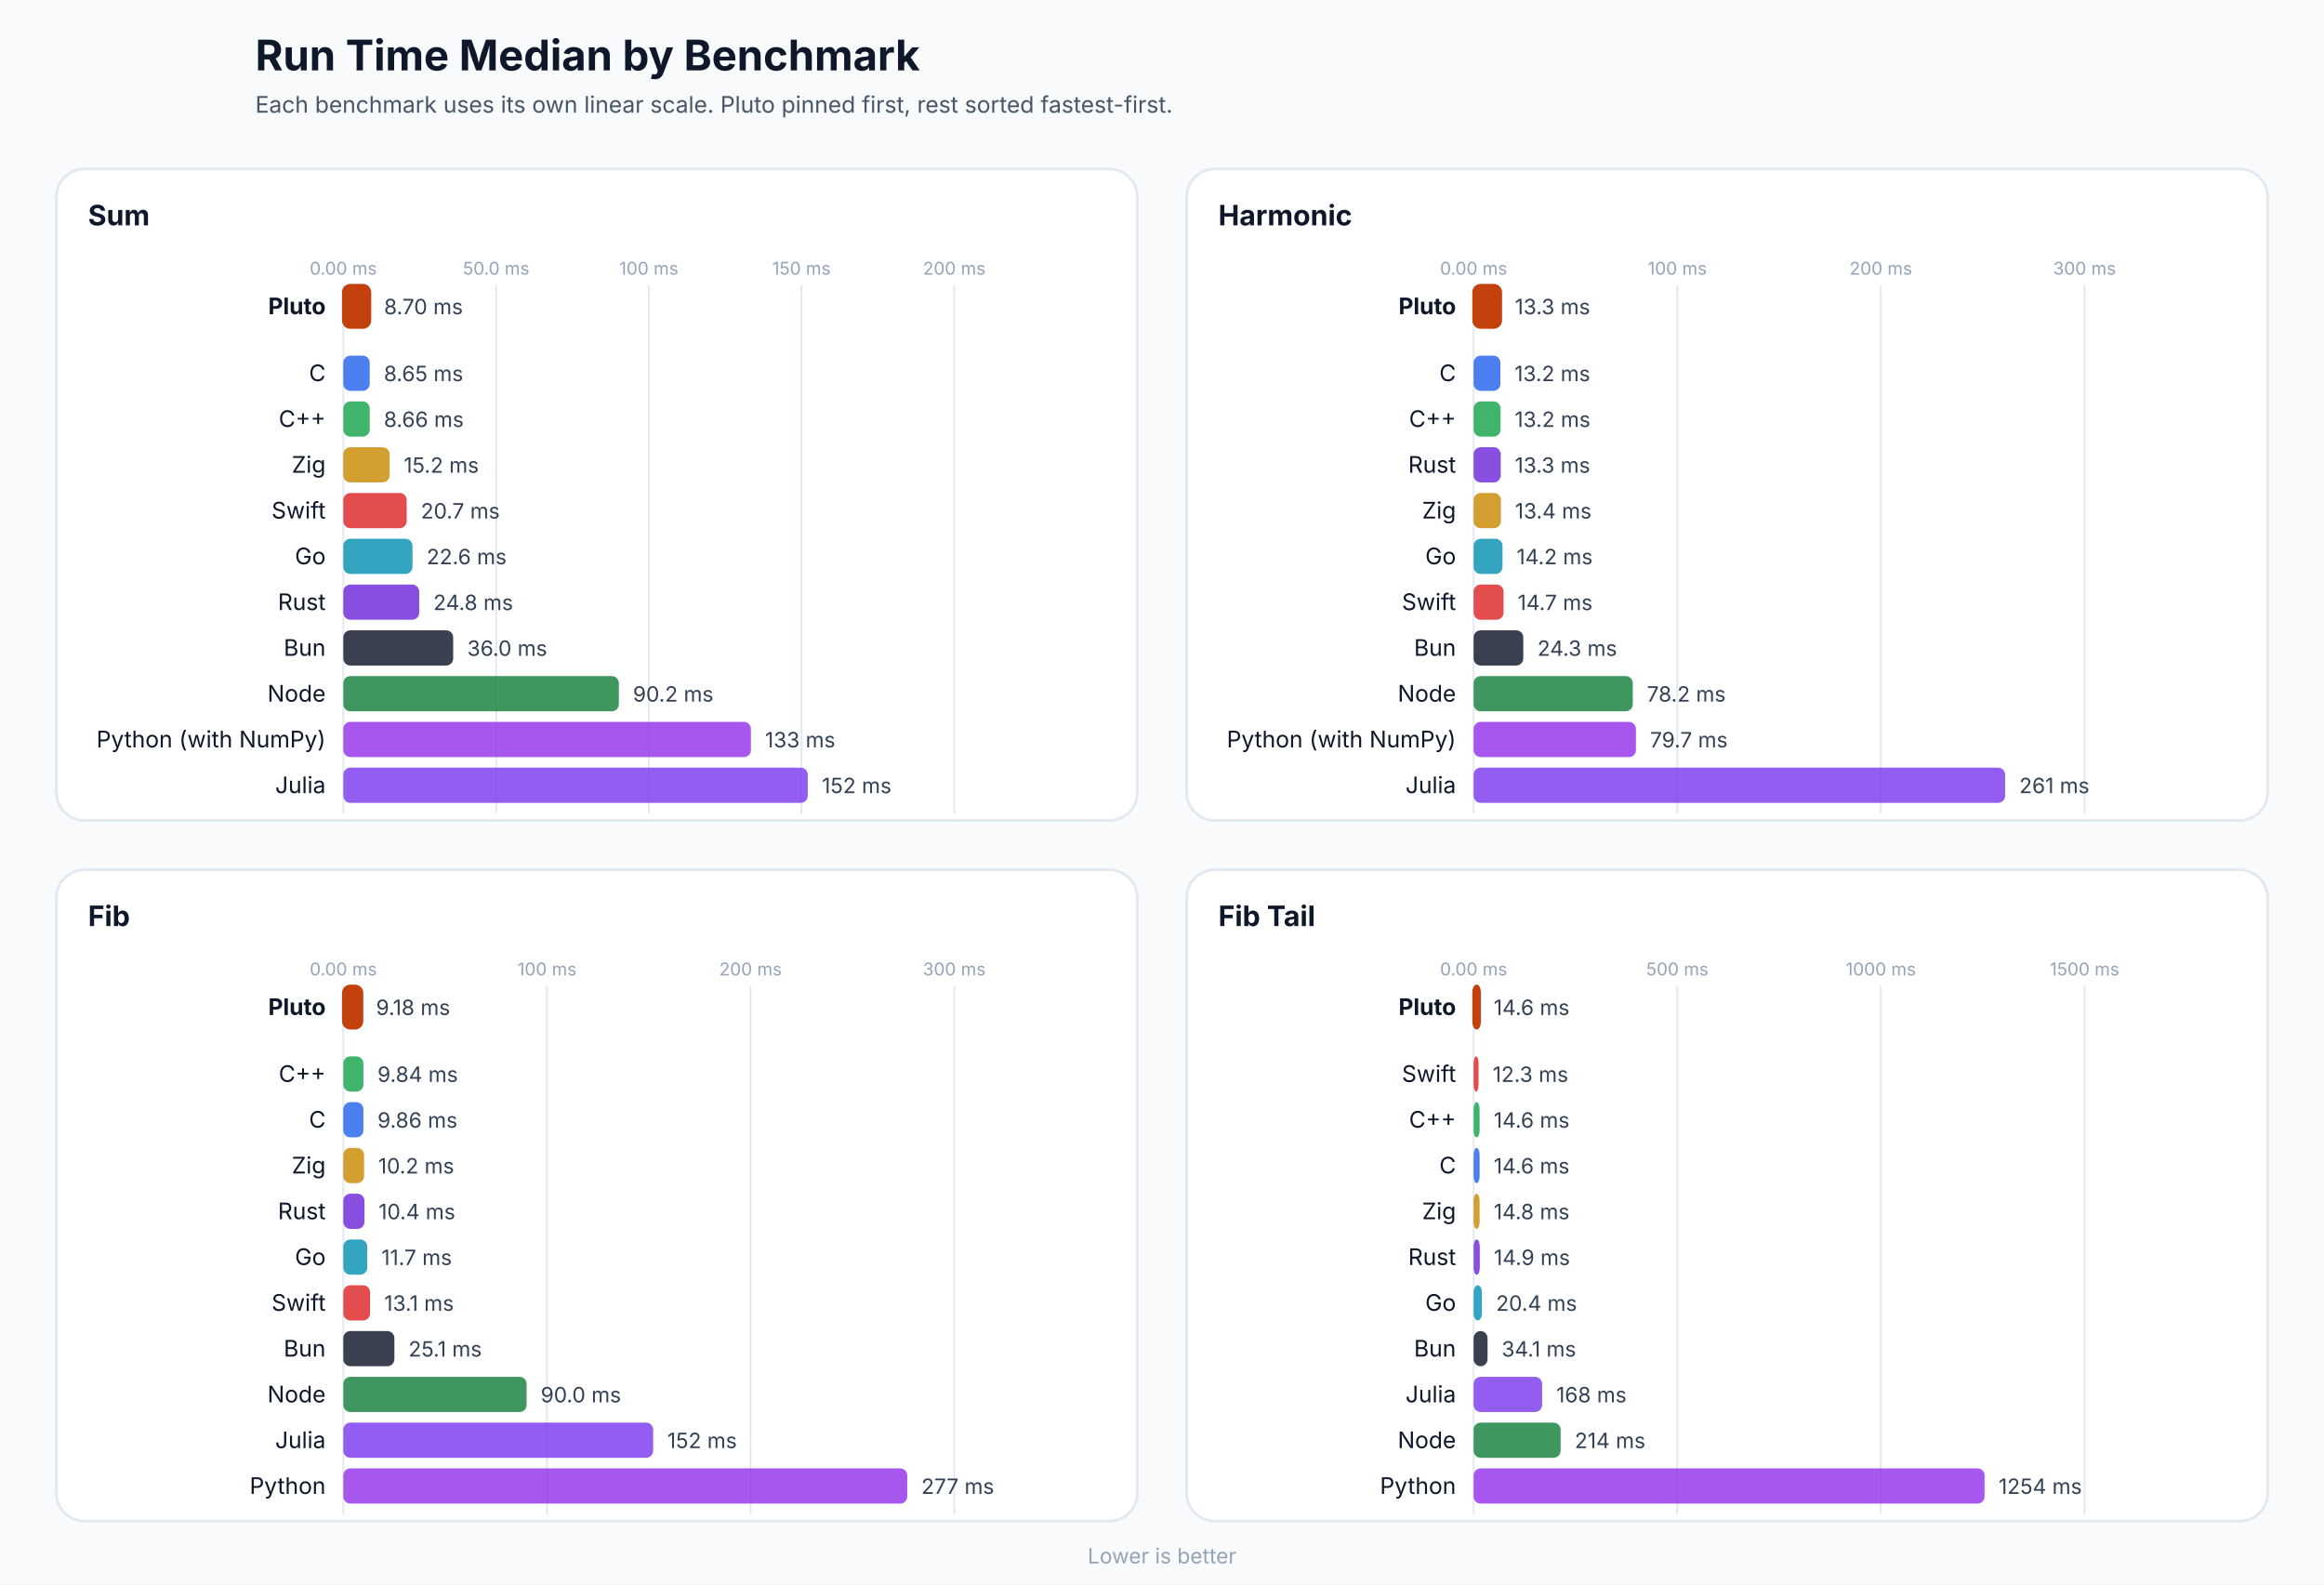
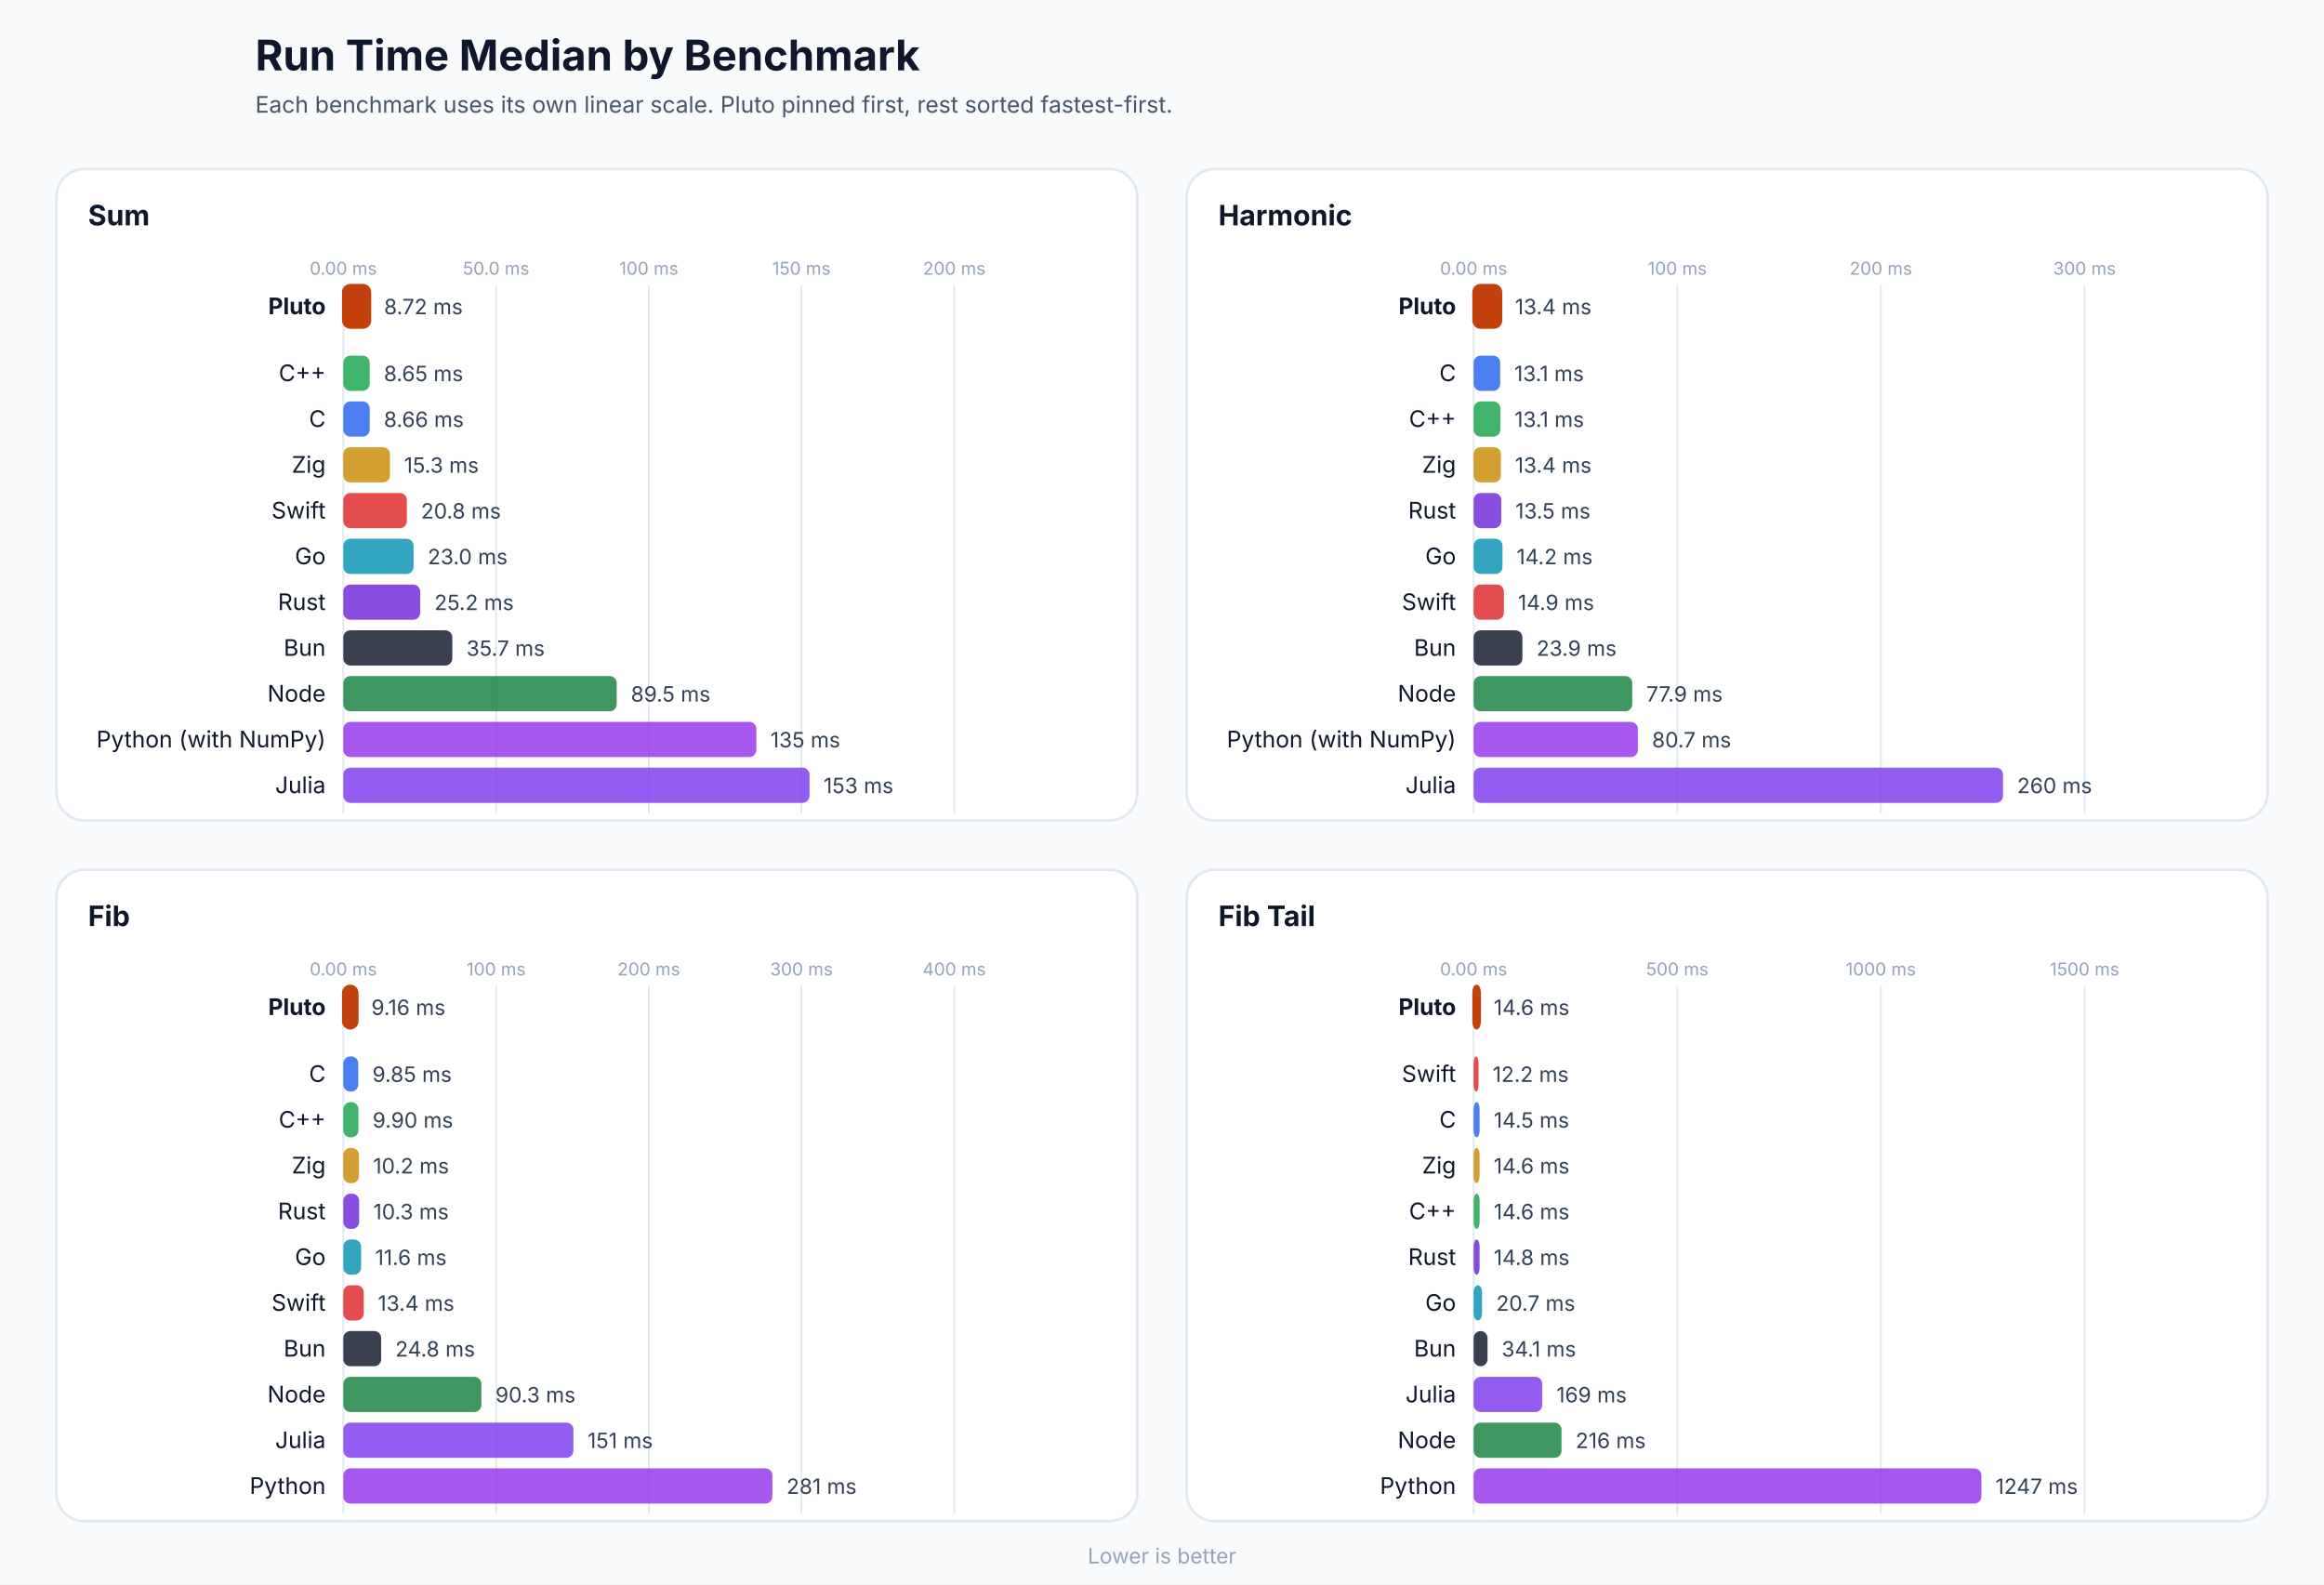
<svg xmlns="http://www.w3.org/2000/svg" width="1320" height="900" viewBox="0 0 1320 900" role="img" aria-labelledby="chart-title chart-desc">
  <rect width="1320" height="900" fill="#f8fafc" />
  <text x="145" y="40" fill="#0f172a" font-size="24" font-weight="700" font-family="ui-sans-serif, system-ui, -apple-system, BlinkMacSystemFont, sans-serif">Run Time Median by Benchmark</text>
  <text x="145" y="64" fill="#475569" font-size="13" font-family="ui-sans-serif, system-ui, -apple-system, BlinkMacSystemFont, sans-serif">Each benchmark uses its own linear scale. Pluto pinned first, rest sorted fastest-first.</text>
  <rect x="32" y="96" width="614" height="370" rx="16" fill="#ffffff" stroke="#e2e8f0" stroke-width="1.5" />
  <text x="50" y="128" fill="#0f172a" font-size="16" font-weight="700" font-family="ui-sans-serif, system-ui, -apple-system, BlinkMacSystemFont, sans-serif">Sum</text>
  <line x1="195.0" y1="162" x2="195.0" y2="462" stroke="#e2e8f0" stroke-width="1" />
  <text x="195.0" y="156" text-anchor="middle" fill="#94a3b8" font-size="10" font-family="ui-sans-serif, system-ui, -apple-system, BlinkMacSystemFont, sans-serif">0.00 ms</text>
  <line x1="281.8" y1="162" x2="281.8" y2="462" stroke="#e2e8f0" stroke-width="1" />
  <text x="281.8" y="156" text-anchor="middle" fill="#94a3b8" font-size="10" font-family="ui-sans-serif, system-ui, -apple-system, BlinkMacSystemFont, sans-serif">50.0 ms</text>
  <line x1="368.5" y1="162" x2="368.5" y2="462" stroke="#e2e8f0" stroke-width="1" />
  <text x="368.5" y="156" text-anchor="middle" fill="#94a3b8" font-size="10" font-family="ui-sans-serif, system-ui, -apple-system, BlinkMacSystemFont, sans-serif">100 ms</text>
  <line x1="455.2" y1="162" x2="455.2" y2="462" stroke="#e2e8f0" stroke-width="1" />
  <text x="455.2" y="156" text-anchor="middle" fill="#94a3b8" font-size="10" font-family="ui-sans-serif, system-ui, -apple-system, BlinkMacSystemFont, sans-serif">150 ms</text>
  <line x1="542.0" y1="162" x2="542.0" y2="462" stroke="#e2e8f0" stroke-width="1" />
  <text x="542.0" y="156" text-anchor="middle" fill="#94a3b8" font-size="10" font-family="ui-sans-serif, system-ui, -apple-system, BlinkMacSystemFont, sans-serif">200 ms</text>
  <text x="185" y="178.5" text-anchor="end" fill="#0f172a" font-size="13" font-weight="700" font-family="ui-sans-serif, system-ui, -apple-system, BlinkMacSystemFont, sans-serif">Pluto</text>
  <rect x="195" y="162" width="15.1" height="24" rx="4" fill="#c2410c" fill-opacity="1.0" stroke="#c2410c" stroke-width="1.5" />
-   <text x="218.1" y="178.5" text-anchor="start" fill="#334155" font-size="12" font-family="ui-sans-serif, system-ui, -apple-system, BlinkMacSystemFont, sans-serif">8.70 ms</text>
-   <text x="185" y="216.5" text-anchor="end" fill="#0f172a" font-size="13" font-weight="400" font-family="ui-sans-serif, system-ui, -apple-system, BlinkMacSystemFont, sans-serif">C</text>
-   <rect x="195" y="202" width="15.0" height="20" rx="4" fill="#2563eb" fill-opacity="0.82" />
+   <text x="218.1" y="178.5" text-anchor="start" fill="#334155" font-size="12" font-family="ui-sans-serif, system-ui, -apple-system, BlinkMacSystemFont, sans-serif">8.72 ms</text>
+   <text x="185" y="216.5" text-anchor="end" fill="#0f172a" font-size="13" font-weight="400" font-family="ui-sans-serif, system-ui, -apple-system, BlinkMacSystemFont, sans-serif">C++</text>
+   <rect x="195" y="202" width="15.0" height="20" rx="4" fill="#16a34a" fill-opacity="0.82" />
  <text x="218.0" y="216.5" text-anchor="start" fill="#334155" font-size="12" font-family="ui-sans-serif, system-ui, -apple-system, BlinkMacSystemFont, sans-serif">8.65 ms</text>
-   <text x="185" y="242.5" text-anchor="end" fill="#0f172a" font-size="13" font-weight="400" font-family="ui-sans-serif, system-ui, -apple-system, BlinkMacSystemFont, sans-serif">C++</text>
-   <rect x="195" y="228" width="15.0" height="20" rx="4" fill="#16a34a" fill-opacity="0.82" />
+   <text x="185" y="242.5" text-anchor="end" fill="#0f172a" font-size="13" font-weight="400" font-family="ui-sans-serif, system-ui, -apple-system, BlinkMacSystemFont, sans-serif">C</text>
+   <rect x="195" y="228" width="15.0" height="20" rx="4" fill="#2563eb" fill-opacity="0.82" />
  <text x="218.0" y="242.5" text-anchor="start" fill="#334155" font-size="12" font-family="ui-sans-serif, system-ui, -apple-system, BlinkMacSystemFont, sans-serif">8.66 ms</text>
  <text x="185" y="268.5" text-anchor="end" fill="#0f172a" font-size="13" font-weight="400" font-family="ui-sans-serif, system-ui, -apple-system, BlinkMacSystemFont, sans-serif">Zig</text>
-   <rect x="195" y="254" width="26.3" height="20" rx="4" fill="#ca8a04" fill-opacity="0.82" />
-   <text x="229.3" y="268.5" text-anchor="start" fill="#334155" font-size="12" font-family="ui-sans-serif, system-ui, -apple-system, BlinkMacSystemFont, sans-serif">15.2 ms</text>
+   <rect x="195" y="254" width="26.5" height="20" rx="4" fill="#ca8a04" fill-opacity="0.82" />
+   <text x="229.5" y="268.5" text-anchor="start" fill="#334155" font-size="12" font-family="ui-sans-serif, system-ui, -apple-system, BlinkMacSystemFont, sans-serif">15.3 ms</text>
  <text x="185" y="294.5" text-anchor="end" fill="#0f172a" font-size="13" font-weight="400" font-family="ui-sans-serif, system-ui, -apple-system, BlinkMacSystemFont, sans-serif">Swift</text>
-   <rect x="195" y="280" width="36.0" height="20" rx="4" fill="#dc2626" fill-opacity="0.82" />
-   <text x="239.0" y="294.5" text-anchor="start" fill="#334155" font-size="12" font-family="ui-sans-serif, system-ui, -apple-system, BlinkMacSystemFont, sans-serif">20.7 ms</text>
+   <rect x="195" y="280" width="36.1" height="20" rx="4" fill="#dc2626" fill-opacity="0.82" />
+   <text x="239.1" y="294.5" text-anchor="start" fill="#334155" font-size="12" font-family="ui-sans-serif, system-ui, -apple-system, BlinkMacSystemFont, sans-serif">20.8 ms</text>
  <text x="185" y="320.5" text-anchor="end" fill="#0f172a" font-size="13" font-weight="400" font-family="ui-sans-serif, system-ui, -apple-system, BlinkMacSystemFont, sans-serif">Go</text>
-   <rect x="195" y="306" width="39.3" height="20" rx="4" fill="#0891b2" fill-opacity="0.82" />
-   <text x="242.3" y="320.5" text-anchor="start" fill="#334155" font-size="12" font-family="ui-sans-serif, system-ui, -apple-system, BlinkMacSystemFont, sans-serif">22.6 ms</text>
+   <rect x="195" y="306" width="39.9" height="20" rx="4" fill="#0891b2" fill-opacity="0.82" />
+   <text x="242.9" y="320.5" text-anchor="start" fill="#334155" font-size="12" font-family="ui-sans-serif, system-ui, -apple-system, BlinkMacSystemFont, sans-serif">23.0 ms</text>
  <text x="185" y="346.5" text-anchor="end" fill="#0f172a" font-size="13" font-weight="400" font-family="ui-sans-serif, system-ui, -apple-system, BlinkMacSystemFont, sans-serif">Rust</text>
-   <rect x="195" y="332" width="43.1" height="20" rx="4" fill="#6d28d9" fill-opacity="0.82" />
-   <text x="246.1" y="346.5" text-anchor="start" fill="#334155" font-size="12" font-family="ui-sans-serif, system-ui, -apple-system, BlinkMacSystemFont, sans-serif">24.8 ms</text>
+   <rect x="195" y="332" width="43.7" height="20" rx="4" fill="#6d28d9" fill-opacity="0.82" />
+   <text x="246.7" y="346.5" text-anchor="start" fill="#334155" font-size="12" font-family="ui-sans-serif, system-ui, -apple-system, BlinkMacSystemFont, sans-serif">25.2 ms</text>
  <text x="185" y="372.5" text-anchor="end" fill="#0f172a" font-size="13" font-weight="400" font-family="ui-sans-serif, system-ui, -apple-system, BlinkMacSystemFont, sans-serif">Bun</text>
-   <rect x="195" y="358" width="62.4" height="20" rx="4" fill="#0f172a" fill-opacity="0.82" />
-   <text x="265.4" y="372.5" text-anchor="start" fill="#334155" font-size="12" font-family="ui-sans-serif, system-ui, -apple-system, BlinkMacSystemFont, sans-serif">36.0 ms</text>
+   <rect x="195" y="358" width="61.9" height="20" rx="4" fill="#0f172a" fill-opacity="0.82" />
+   <text x="264.9" y="372.5" text-anchor="start" fill="#334155" font-size="12" font-family="ui-sans-serif, system-ui, -apple-system, BlinkMacSystemFont, sans-serif">35.7 ms</text>
  <text x="185" y="398.5" text-anchor="end" fill="#0f172a" font-size="13" font-weight="400" font-family="ui-sans-serif, system-ui, -apple-system, BlinkMacSystemFont, sans-serif">Node</text>
-   <rect x="195" y="384" width="156.5" height="20" rx="4" fill="#15803d" fill-opacity="0.82" />
-   <text x="359.5" y="398.5" text-anchor="start" fill="#334155" font-size="12" font-family="ui-sans-serif, system-ui, -apple-system, BlinkMacSystemFont, sans-serif">90.2 ms</text>
+   <rect x="195" y="384" width="155.3" height="20" rx="4" fill="#15803d" fill-opacity="0.82" />
+   <text x="358.3" y="398.5" text-anchor="start" fill="#334155" font-size="12" font-family="ui-sans-serif, system-ui, -apple-system, BlinkMacSystemFont, sans-serif">89.5 ms</text>
  <text x="185" y="424.5" text-anchor="end" fill="#0f172a" font-size="13" font-weight="400" font-family="ui-sans-serif, system-ui, -apple-system, BlinkMacSystemFont, sans-serif">Python (with NumPy)</text>
-   <rect x="195" y="410" width="231.5" height="20" rx="4" fill="#9333ea" fill-opacity="0.82" />
-   <text x="434.5" y="424.5" text-anchor="start" fill="#334155" font-size="12" font-family="ui-sans-serif, system-ui, -apple-system, BlinkMacSystemFont, sans-serif">133 ms</text>
+   <rect x="195" y="410" width="234.6" height="20" rx="4" fill="#9333ea" fill-opacity="0.82" />
+   <text x="437.6" y="424.5" text-anchor="start" fill="#334155" font-size="12" font-family="ui-sans-serif, system-ui, -apple-system, BlinkMacSystemFont, sans-serif">135 ms</text>
  <text x="185" y="450.5" text-anchor="end" fill="#0f172a" font-size="13" font-weight="400" font-family="ui-sans-serif, system-ui, -apple-system, BlinkMacSystemFont, sans-serif">Julia</text>
-   <rect x="195" y="436" width="263.8" height="20" rx="4" fill="#7c3aed" fill-opacity="0.82" />
-   <text x="466.8" y="450.5" text-anchor="start" fill="#334155" font-size="12" font-family="ui-sans-serif, system-ui, -apple-system, BlinkMacSystemFont, sans-serif">152 ms</text>
+   <rect x="195" y="436" width="264.8" height="20" rx="4" fill="#7c3aed" fill-opacity="0.82" />
+   <text x="467.8" y="450.5" text-anchor="start" fill="#334155" font-size="12" font-family="ui-sans-serif, system-ui, -apple-system, BlinkMacSystemFont, sans-serif">153 ms</text>
  <rect x="674" y="96" width="614" height="370" rx="16" fill="#ffffff" stroke="#e2e8f0" stroke-width="1.5" />
  <text x="692" y="128" fill="#0f172a" font-size="16" font-weight="700" font-family="ui-sans-serif, system-ui, -apple-system, BlinkMacSystemFont, sans-serif">Harmonic</text>
  <line x1="837.0" y1="162" x2="837.0" y2="462" stroke="#e2e8f0" stroke-width="1" />
  <text x="837.0" y="156" text-anchor="middle" fill="#94a3b8" font-size="10" font-family="ui-sans-serif, system-ui, -apple-system, BlinkMacSystemFont, sans-serif">0.00 ms</text>
  <line x1="952.7" y1="162" x2="952.7" y2="462" stroke="#e2e8f0" stroke-width="1" />
  <text x="952.7" y="156" text-anchor="middle" fill="#94a3b8" font-size="10" font-family="ui-sans-serif, system-ui, -apple-system, BlinkMacSystemFont, sans-serif">100 ms</text>
  <line x1="1068.3" y1="162" x2="1068.3" y2="462" stroke="#e2e8f0" stroke-width="1" />
  <text x="1068.3" y="156" text-anchor="middle" fill="#94a3b8" font-size="10" font-family="ui-sans-serif, system-ui, -apple-system, BlinkMacSystemFont, sans-serif">200 ms</text>
  <line x1="1184.0" y1="162" x2="1184.0" y2="462" stroke="#e2e8f0" stroke-width="1" />
  <text x="1184.0" y="156" text-anchor="middle" fill="#94a3b8" font-size="10" font-family="ui-sans-serif, system-ui, -apple-system, BlinkMacSystemFont, sans-serif">300 ms</text>
  <text x="827" y="178.5" text-anchor="end" fill="#0f172a" font-size="13" font-weight="700" font-family="ui-sans-serif, system-ui, -apple-system, BlinkMacSystemFont, sans-serif">Pluto</text>
-   <rect x="837" y="162" width="15.4" height="24" rx="4" fill="#c2410c" fill-opacity="1.0" stroke="#c2410c" stroke-width="1.5" />
-   <text x="860.4" y="178.5" text-anchor="start" fill="#334155" font-size="12" font-family="ui-sans-serif, system-ui, -apple-system, BlinkMacSystemFont, sans-serif">13.3 ms</text>
+   <rect x="837" y="162" width="15.5" height="24" rx="4" fill="#c2410c" fill-opacity="1.0" stroke="#c2410c" stroke-width="1.5" />
+   <text x="860.5" y="178.5" text-anchor="start" fill="#334155" font-size="12" font-family="ui-sans-serif, system-ui, -apple-system, BlinkMacSystemFont, sans-serif">13.4 ms</text>
  <text x="827" y="216.5" text-anchor="end" fill="#0f172a" font-size="13" font-weight="400" font-family="ui-sans-serif, system-ui, -apple-system, BlinkMacSystemFont, sans-serif">C</text>
-   <rect x="837" y="202" width="15.2" height="20" rx="4" fill="#2563eb" fill-opacity="0.82" />
-   <text x="860.2" y="216.5" text-anchor="start" fill="#334155" font-size="12" font-family="ui-sans-serif, system-ui, -apple-system, BlinkMacSystemFont, sans-serif">13.2 ms</text>
+   <rect x="837" y="202" width="15.1" height="20" rx="4" fill="#2563eb" fill-opacity="0.82" />
+   <text x="860.1" y="216.5" text-anchor="start" fill="#334155" font-size="12" font-family="ui-sans-serif, system-ui, -apple-system, BlinkMacSystemFont, sans-serif">13.1 ms</text>
  <text x="827" y="242.5" text-anchor="end" fill="#0f172a" font-size="13" font-weight="400" font-family="ui-sans-serif, system-ui, -apple-system, BlinkMacSystemFont, sans-serif">C++</text>
-   <rect x="837" y="228" width="15.3" height="20" rx="4" fill="#16a34a" fill-opacity="0.82" />
-   <text x="860.3" y="242.5" text-anchor="start" fill="#334155" font-size="12" font-family="ui-sans-serif, system-ui, -apple-system, BlinkMacSystemFont, sans-serif">13.2 ms</text>
-   <text x="827" y="268.5" text-anchor="end" fill="#0f172a" font-size="13" font-weight="400" font-family="ui-sans-serif, system-ui, -apple-system, BlinkMacSystemFont, sans-serif">Rust</text>
-   <rect x="837" y="254" width="15.4" height="20" rx="4" fill="#6d28d9" fill-opacity="0.82" />
-   <text x="860.4" y="268.5" text-anchor="start" fill="#334155" font-size="12" font-family="ui-sans-serif, system-ui, -apple-system, BlinkMacSystemFont, sans-serif">13.3 ms</text>
-   <text x="827" y="294.5" text-anchor="end" fill="#0f172a" font-size="13" font-weight="400" font-family="ui-sans-serif, system-ui, -apple-system, BlinkMacSystemFont, sans-serif">Zig</text>
-   <rect x="837" y="280" width="15.5" height="20" rx="4" fill="#ca8a04" fill-opacity="0.82" />
-   <text x="860.5" y="294.5" text-anchor="start" fill="#334155" font-size="12" font-family="ui-sans-serif, system-ui, -apple-system, BlinkMacSystemFont, sans-serif">13.4 ms</text>
+   <rect x="837" y="228" width="15.2" height="20" rx="4" fill="#16a34a" fill-opacity="0.82" />
+   <text x="860.2" y="242.5" text-anchor="start" fill="#334155" font-size="12" font-family="ui-sans-serif, system-ui, -apple-system, BlinkMacSystemFont, sans-serif">13.1 ms</text>
+   <text x="827" y="268.5" text-anchor="end" fill="#0f172a" font-size="13" font-weight="400" font-family="ui-sans-serif, system-ui, -apple-system, BlinkMacSystemFont, sans-serif">Zig</text>
+   <rect x="837" y="254" width="15.5" height="20" rx="4" fill="#ca8a04" fill-opacity="0.82" />
+   <text x="860.5" y="268.5" text-anchor="start" fill="#334155" font-size="12" font-family="ui-sans-serif, system-ui, -apple-system, BlinkMacSystemFont, sans-serif">13.4 ms</text>
+   <text x="827" y="294.5" text-anchor="end" fill="#0f172a" font-size="13" font-weight="400" font-family="ui-sans-serif, system-ui, -apple-system, BlinkMacSystemFont, sans-serif">Rust</text>
+   <rect x="837" y="280" width="15.7" height="20" rx="4" fill="#6d28d9" fill-opacity="0.82" />
+   <text x="860.7" y="294.5" text-anchor="start" fill="#334155" font-size="12" font-family="ui-sans-serif, system-ui, -apple-system, BlinkMacSystemFont, sans-serif">13.5 ms</text>
  <text x="827" y="320.5" text-anchor="end" fill="#0f172a" font-size="13" font-weight="400" font-family="ui-sans-serif, system-ui, -apple-system, BlinkMacSystemFont, sans-serif">Go</text>
  <rect x="837" y="306" width="16.4" height="20" rx="4" fill="#0891b2" fill-opacity="0.82" />
  <text x="861.4" y="320.5" text-anchor="start" fill="#334155" font-size="12" font-family="ui-sans-serif, system-ui, -apple-system, BlinkMacSystemFont, sans-serif">14.2 ms</text>
  <text x="827" y="346.5" text-anchor="end" fill="#0f172a" font-size="13" font-weight="400" font-family="ui-sans-serif, system-ui, -apple-system, BlinkMacSystemFont, sans-serif">Swift</text>
-   <rect x="837" y="332" width="17.0" height="20" rx="4" fill="#dc2626" fill-opacity="0.82" />
-   <text x="862.0" y="346.5" text-anchor="start" fill="#334155" font-size="12" font-family="ui-sans-serif, system-ui, -apple-system, BlinkMacSystemFont, sans-serif">14.7 ms</text>
+   <rect x="837" y="332" width="17.2" height="20" rx="4" fill="#dc2626" fill-opacity="0.82" />
+   <text x="862.2" y="346.5" text-anchor="start" fill="#334155" font-size="12" font-family="ui-sans-serif, system-ui, -apple-system, BlinkMacSystemFont, sans-serif">14.9 ms</text>
  <text x="827" y="372.5" text-anchor="end" fill="#0f172a" font-size="13" font-weight="400" font-family="ui-sans-serif, system-ui, -apple-system, BlinkMacSystemFont, sans-serif">Bun</text>
-   <rect x="837" y="358" width="28.2" height="20" rx="4" fill="#0f172a" fill-opacity="0.82" />
-   <text x="873.2" y="372.5" text-anchor="start" fill="#334155" font-size="12" font-family="ui-sans-serif, system-ui, -apple-system, BlinkMacSystemFont, sans-serif">24.3 ms</text>
+   <rect x="837" y="358" width="27.7" height="20" rx="4" fill="#0f172a" fill-opacity="0.82" />
+   <text x="872.7" y="372.5" text-anchor="start" fill="#334155" font-size="12" font-family="ui-sans-serif, system-ui, -apple-system, BlinkMacSystemFont, sans-serif">23.9 ms</text>
  <text x="827" y="398.5" text-anchor="end" fill="#0f172a" font-size="13" font-weight="400" font-family="ui-sans-serif, system-ui, -apple-system, BlinkMacSystemFont, sans-serif">Node</text>
-   <rect x="837" y="384" width="90.4" height="20" rx="4" fill="#15803d" fill-opacity="0.82" />
-   <text x="935.4" y="398.5" text-anchor="start" fill="#334155" font-size="12" font-family="ui-sans-serif, system-ui, -apple-system, BlinkMacSystemFont, sans-serif">78.2 ms</text>
+   <rect x="837" y="384" width="90.1" height="20" rx="4" fill="#15803d" fill-opacity="0.82" />
+   <text x="935.1" y="398.5" text-anchor="start" fill="#334155" font-size="12" font-family="ui-sans-serif, system-ui, -apple-system, BlinkMacSystemFont, sans-serif">77.9 ms</text>
  <text x="827" y="424.5" text-anchor="end" fill="#0f172a" font-size="13" font-weight="400" font-family="ui-sans-serif, system-ui, -apple-system, BlinkMacSystemFont, sans-serif">Python (with NumPy)</text>
-   <rect x="837" y="410" width="92.2" height="20" rx="4" fill="#9333ea" fill-opacity="0.82" />
-   <text x="937.2" y="424.5" text-anchor="start" fill="#334155" font-size="12" font-family="ui-sans-serif, system-ui, -apple-system, BlinkMacSystemFont, sans-serif">79.7 ms</text>
+   <rect x="837" y="410" width="93.3" height="20" rx="4" fill="#9333ea" fill-opacity="0.82" />
+   <text x="938.3" y="424.5" text-anchor="start" fill="#334155" font-size="12" font-family="ui-sans-serif, system-ui, -apple-system, BlinkMacSystemFont, sans-serif">80.7 ms</text>
  <text x="827" y="450.5" text-anchor="end" fill="#0f172a" font-size="13" font-weight="400" font-family="ui-sans-serif, system-ui, -apple-system, BlinkMacSystemFont, sans-serif">Julia</text>
-   <rect x="837" y="436" width="301.9" height="20" rx="4" fill="#7c3aed" fill-opacity="0.82" />
-   <text x="1146.9" y="450.5" text-anchor="start" fill="#334155" font-size="12" font-family="ui-sans-serif, system-ui, -apple-system, BlinkMacSystemFont, sans-serif">261 ms</text>
+   <rect x="837" y="436" width="300.7" height="20" rx="4" fill="#7c3aed" fill-opacity="0.82" />
+   <text x="1145.7" y="450.5" text-anchor="start" fill="#334155" font-size="12" font-family="ui-sans-serif, system-ui, -apple-system, BlinkMacSystemFont, sans-serif">260 ms</text>
  <rect x="32" y="494" width="614" height="370" rx="16" fill="#ffffff" stroke="#e2e8f0" stroke-width="1.5" />
  <text x="50" y="526" fill="#0f172a" font-size="16" font-weight="700" font-family="ui-sans-serif, system-ui, -apple-system, BlinkMacSystemFont, sans-serif">Fib</text>
  <line x1="195.0" y1="560" x2="195.0" y2="860" stroke="#e2e8f0" stroke-width="1" />
  <text x="195.0" y="554" text-anchor="middle" fill="#94a3b8" font-size="10" font-family="ui-sans-serif, system-ui, -apple-system, BlinkMacSystemFont, sans-serif">0.00 ms</text>
-   <line x1="310.7" y1="560" x2="310.7" y2="860" stroke="#e2e8f0" stroke-width="1" />
-   <text x="310.7" y="554" text-anchor="middle" fill="#94a3b8" font-size="10" font-family="ui-sans-serif, system-ui, -apple-system, BlinkMacSystemFont, sans-serif">100 ms</text>
-   <line x1="426.3" y1="560" x2="426.3" y2="860" stroke="#e2e8f0" stroke-width="1" />
-   <text x="426.3" y="554" text-anchor="middle" fill="#94a3b8" font-size="10" font-family="ui-sans-serif, system-ui, -apple-system, BlinkMacSystemFont, sans-serif">200 ms</text>
+   <line x1="281.8" y1="560" x2="281.8" y2="860" stroke="#e2e8f0" stroke-width="1" />
+   <text x="281.8" y="554" text-anchor="middle" fill="#94a3b8" font-size="10" font-family="ui-sans-serif, system-ui, -apple-system, BlinkMacSystemFont, sans-serif">100 ms</text>
+   <line x1="368.5" y1="560" x2="368.5" y2="860" stroke="#e2e8f0" stroke-width="1" />
+   <text x="368.5" y="554" text-anchor="middle" fill="#94a3b8" font-size="10" font-family="ui-sans-serif, system-ui, -apple-system, BlinkMacSystemFont, sans-serif">200 ms</text>
+   <line x1="455.2" y1="560" x2="455.2" y2="860" stroke="#e2e8f0" stroke-width="1" />
+   <text x="455.2" y="554" text-anchor="middle" fill="#94a3b8" font-size="10" font-family="ui-sans-serif, system-ui, -apple-system, BlinkMacSystemFont, sans-serif">300 ms</text>
  <line x1="542.0" y1="560" x2="542.0" y2="860" stroke="#e2e8f0" stroke-width="1" />
-   <text x="542.0" y="554" text-anchor="middle" fill="#94a3b8" font-size="10" font-family="ui-sans-serif, system-ui, -apple-system, BlinkMacSystemFont, sans-serif">300 ms</text>
+   <text x="542.0" y="554" text-anchor="middle" fill="#94a3b8" font-size="10" font-family="ui-sans-serif, system-ui, -apple-system, BlinkMacSystemFont, sans-serif">400 ms</text>
  <text x="185" y="576.5" text-anchor="end" fill="#0f172a" font-size="13" font-weight="700" font-family="ui-sans-serif, system-ui, -apple-system, BlinkMacSystemFont, sans-serif">Pluto</text>
-   <rect x="195" y="560" width="10.6" height="24" rx="4" fill="#c2410c" fill-opacity="1.0" stroke="#c2410c" stroke-width="1.5" />
-   <text x="213.6" y="576.5" text-anchor="start" fill="#334155" font-size="12" font-family="ui-sans-serif, system-ui, -apple-system, BlinkMacSystemFont, sans-serif">9.18 ms</text>
-   <text x="185" y="614.5" text-anchor="end" fill="#0f172a" font-size="13" font-weight="400" font-family="ui-sans-serif, system-ui, -apple-system, BlinkMacSystemFont, sans-serif">C++</text>
-   <rect x="195" y="600" width="11.4" height="20" rx="4" fill="#16a34a" fill-opacity="0.82" />
-   <text x="214.4" y="614.5" text-anchor="start" fill="#334155" font-size="12" font-family="ui-sans-serif, system-ui, -apple-system, BlinkMacSystemFont, sans-serif">9.84 ms</text>
-   <text x="185" y="640.5" text-anchor="end" fill="#0f172a" font-size="13" font-weight="400" font-family="ui-sans-serif, system-ui, -apple-system, BlinkMacSystemFont, sans-serif">C</text>
-   <rect x="195" y="626" width="11.4" height="20" rx="4" fill="#2563eb" fill-opacity="0.82" />
-   <text x="214.4" y="640.5" text-anchor="start" fill="#334155" font-size="12" font-family="ui-sans-serif, system-ui, -apple-system, BlinkMacSystemFont, sans-serif">9.86 ms</text>
+   <rect x="195" y="560" width="7.9" height="24" rx="4" fill="#c2410c" fill-opacity="1.0" stroke="#c2410c" stroke-width="1.5" />
+   <text x="210.9" y="576.5" text-anchor="start" fill="#334155" font-size="12" font-family="ui-sans-serif, system-ui, -apple-system, BlinkMacSystemFont, sans-serif">9.16 ms</text>
+   <text x="185" y="614.5" text-anchor="end" fill="#0f172a" font-size="13" font-weight="400" font-family="ui-sans-serif, system-ui, -apple-system, BlinkMacSystemFont, sans-serif">C</text>
+   <rect x="195" y="600" width="8.5" height="20" rx="4" fill="#2563eb" fill-opacity="0.82" />
+   <text x="211.5" y="614.5" text-anchor="start" fill="#334155" font-size="12" font-family="ui-sans-serif, system-ui, -apple-system, BlinkMacSystemFont, sans-serif">9.85 ms</text>
+   <text x="185" y="640.5" text-anchor="end" fill="#0f172a" font-size="13" font-weight="400" font-family="ui-sans-serif, system-ui, -apple-system, BlinkMacSystemFont, sans-serif">C++</text>
+   <rect x="195" y="626" width="8.6" height="20" rx="4" fill="#16a34a" fill-opacity="0.82" />
+   <text x="211.6" y="640.5" text-anchor="start" fill="#334155" font-size="12" font-family="ui-sans-serif, system-ui, -apple-system, BlinkMacSystemFont, sans-serif">9.90 ms</text>
  <text x="185" y="666.5" text-anchor="end" fill="#0f172a" font-size="13" font-weight="400" font-family="ui-sans-serif, system-ui, -apple-system, BlinkMacSystemFont, sans-serif">Zig</text>
-   <rect x="195" y="652" width="11.8" height="20" rx="4" fill="#ca8a04" fill-opacity="0.82" />
-   <text x="214.8" y="666.5" text-anchor="start" fill="#334155" font-size="12" font-family="ui-sans-serif, system-ui, -apple-system, BlinkMacSystemFont, sans-serif">10.2 ms</text>
+   <rect x="195" y="652" width="8.9" height="20" rx="4" fill="#ca8a04" fill-opacity="0.82" />
+   <text x="211.9" y="666.5" text-anchor="start" fill="#334155" font-size="12" font-family="ui-sans-serif, system-ui, -apple-system, BlinkMacSystemFont, sans-serif">10.2 ms</text>
  <text x="185" y="692.5" text-anchor="end" fill="#0f172a" font-size="13" font-weight="400" font-family="ui-sans-serif, system-ui, -apple-system, BlinkMacSystemFont, sans-serif">Rust</text>
-   <rect x="195" y="678" width="12.0" height="20" rx="4" fill="#6d28d9" fill-opacity="0.82" />
-   <text x="215.0" y="692.5" text-anchor="start" fill="#334155" font-size="12" font-family="ui-sans-serif, system-ui, -apple-system, BlinkMacSystemFont, sans-serif">10.4 ms</text>
+   <rect x="195" y="678" width="9.0" height="20" rx="4" fill="#6d28d9" fill-opacity="0.82" />
+   <text x="212.0" y="692.5" text-anchor="start" fill="#334155" font-size="12" font-family="ui-sans-serif, system-ui, -apple-system, BlinkMacSystemFont, sans-serif">10.3 ms</text>
  <text x="185" y="718.5" text-anchor="end" fill="#0f172a" font-size="13" font-weight="400" font-family="ui-sans-serif, system-ui, -apple-system, BlinkMacSystemFont, sans-serif">Go</text>
-   <rect x="195" y="704" width="13.6" height="20" rx="4" fill="#0891b2" fill-opacity="0.82" />
-   <text x="216.6" y="718.5" text-anchor="start" fill="#334155" font-size="12" font-family="ui-sans-serif, system-ui, -apple-system, BlinkMacSystemFont, sans-serif">11.7 ms</text>
+   <rect x="195" y="704" width="10.1" height="20" rx="4" fill="#0891b2" fill-opacity="0.82" />
+   <text x="213.1" y="718.5" text-anchor="start" fill="#334155" font-size="12" font-family="ui-sans-serif, system-ui, -apple-system, BlinkMacSystemFont, sans-serif">11.6 ms</text>
  <text x="185" y="744.5" text-anchor="end" fill="#0f172a" font-size="13" font-weight="400" font-family="ui-sans-serif, system-ui, -apple-system, BlinkMacSystemFont, sans-serif">Swift</text>
-   <rect x="195" y="730" width="15.2" height="20" rx="4" fill="#dc2626" fill-opacity="0.82" />
-   <text x="218.2" y="744.5" text-anchor="start" fill="#334155" font-size="12" font-family="ui-sans-serif, system-ui, -apple-system, BlinkMacSystemFont, sans-serif">13.1 ms</text>
+   <rect x="195" y="730" width="11.6" height="20" rx="4" fill="#dc2626" fill-opacity="0.82" />
+   <text x="214.6" y="744.5" text-anchor="start" fill="#334155" font-size="12" font-family="ui-sans-serif, system-ui, -apple-system, BlinkMacSystemFont, sans-serif">13.4 ms</text>
  <text x="185" y="770.5" text-anchor="end" fill="#0f172a" font-size="13" font-weight="400" font-family="ui-sans-serif, system-ui, -apple-system, BlinkMacSystemFont, sans-serif">Bun</text>
-   <rect x="195" y="756" width="29.0" height="20" rx="4" fill="#0f172a" fill-opacity="0.82" />
-   <text x="232.0" y="770.5" text-anchor="start" fill="#334155" font-size="12" font-family="ui-sans-serif, system-ui, -apple-system, BlinkMacSystemFont, sans-serif">25.1 ms</text>
+   <rect x="195" y="756" width="21.5" height="20" rx="4" fill="#0f172a" fill-opacity="0.82" />
+   <text x="224.5" y="770.5" text-anchor="start" fill="#334155" font-size="12" font-family="ui-sans-serif, system-ui, -apple-system, BlinkMacSystemFont, sans-serif">24.8 ms</text>
  <text x="185" y="796.5" text-anchor="end" fill="#0f172a" font-size="13" font-weight="400" font-family="ui-sans-serif, system-ui, -apple-system, BlinkMacSystemFont, sans-serif">Node</text>
-   <rect x="195" y="782" width="104.1" height="20" rx="4" fill="#15803d" fill-opacity="0.82" />
-   <text x="307.1" y="796.5" text-anchor="start" fill="#334155" font-size="12" font-family="ui-sans-serif, system-ui, -apple-system, BlinkMacSystemFont, sans-serif">90.0 ms</text>
+   <rect x="195" y="782" width="78.4" height="20" rx="4" fill="#15803d" fill-opacity="0.82" />
+   <text x="281.4" y="796.5" text-anchor="start" fill="#334155" font-size="12" font-family="ui-sans-serif, system-ui, -apple-system, BlinkMacSystemFont, sans-serif">90.3 ms</text>
  <text x="185" y="822.5" text-anchor="end" fill="#0f172a" font-size="13" font-weight="400" font-family="ui-sans-serif, system-ui, -apple-system, BlinkMacSystemFont, sans-serif">Julia</text>
-   <rect x="195" y="808" width="176.0" height="20" rx="4" fill="#7c3aed" fill-opacity="0.82" />
-   <text x="379.0" y="822.5" text-anchor="start" fill="#334155" font-size="12" font-family="ui-sans-serif, system-ui, -apple-system, BlinkMacSystemFont, sans-serif">152 ms</text>
+   <rect x="195" y="808" width="130.7" height="20" rx="4" fill="#7c3aed" fill-opacity="0.82" />
+   <text x="333.7" y="822.5" text-anchor="start" fill="#334155" font-size="12" font-family="ui-sans-serif, system-ui, -apple-system, BlinkMacSystemFont, sans-serif">151 ms</text>
  <text x="185" y="848.5" text-anchor="end" fill="#0f172a" font-size="13" font-weight="400" font-family="ui-sans-serif, system-ui, -apple-system, BlinkMacSystemFont, sans-serif">Python</text>
-   <rect x="195" y="834" width="320.3" height="20" rx="4" fill="#9333ea" fill-opacity="0.82" />
-   <text x="523.3" y="848.5" text-anchor="start" fill="#334155" font-size="12" font-family="ui-sans-serif, system-ui, -apple-system, BlinkMacSystemFont, sans-serif">277 ms</text>
+   <rect x="195" y="834" width="243.7" height="20" rx="4" fill="#9333ea" fill-opacity="0.82" />
+   <text x="446.7" y="848.5" text-anchor="start" fill="#334155" font-size="12" font-family="ui-sans-serif, system-ui, -apple-system, BlinkMacSystemFont, sans-serif">281 ms</text>
  <rect x="674" y="494" width="614" height="370" rx="16" fill="#ffffff" stroke="#e2e8f0" stroke-width="1.5" />
  <text x="692" y="526" fill="#0f172a" font-size="16" font-weight="700" font-family="ui-sans-serif, system-ui, -apple-system, BlinkMacSystemFont, sans-serif">Fib Tail</text>
  <line x1="837.0" y1="560" x2="837.0" y2="860" stroke="#e2e8f0" stroke-width="1" />
  <text x="837.0" y="554" text-anchor="middle" fill="#94a3b8" font-size="10" font-family="ui-sans-serif, system-ui, -apple-system, BlinkMacSystemFont, sans-serif">0.00 ms</text>
  <line x1="952.7" y1="560" x2="952.7" y2="860" stroke="#e2e8f0" stroke-width="1" />
  <text x="952.7" y="554" text-anchor="middle" fill="#94a3b8" font-size="10" font-family="ui-sans-serif, system-ui, -apple-system, BlinkMacSystemFont, sans-serif">500 ms</text>
  <line x1="1068.3" y1="560" x2="1068.3" y2="860" stroke="#e2e8f0" stroke-width="1" />
  <text x="1068.3" y="554" text-anchor="middle" fill="#94a3b8" font-size="10" font-family="ui-sans-serif, system-ui, -apple-system, BlinkMacSystemFont, sans-serif">1000 ms</text>
  <line x1="1184.0" y1="560" x2="1184.0" y2="860" stroke="#e2e8f0" stroke-width="1" />
  <text x="1184.0" y="554" text-anchor="middle" fill="#94a3b8" font-size="10" font-family="ui-sans-serif, system-ui, -apple-system, BlinkMacSystemFont, sans-serif">1500 ms</text>
  <text x="827" y="576.5" text-anchor="end" fill="#0f172a" font-size="13" font-weight="700" font-family="ui-sans-serif, system-ui, -apple-system, BlinkMacSystemFont, sans-serif">Pluto</text>
  <rect x="837" y="560" width="3.4" height="24" rx="4" fill="#c2410c" fill-opacity="1.0" stroke="#c2410c" stroke-width="1.5" />
  <text x="848.4" y="576.5" text-anchor="start" fill="#334155" font-size="12" font-family="ui-sans-serif, system-ui, -apple-system, BlinkMacSystemFont, sans-serif">14.6 ms</text>
  <text x="827" y="614.5" text-anchor="end" fill="#0f172a" font-size="13" font-weight="400" font-family="ui-sans-serif, system-ui, -apple-system, BlinkMacSystemFont, sans-serif">Swift</text>
  <rect x="837" y="600" width="2.8" height="20" rx="4" fill="#dc2626" fill-opacity="0.82" />
-   <text x="847.8" y="614.5" text-anchor="start" fill="#334155" font-size="12" font-family="ui-sans-serif, system-ui, -apple-system, BlinkMacSystemFont, sans-serif">12.3 ms</text>
-   <text x="827" y="640.5" text-anchor="end" fill="#0f172a" font-size="13" font-weight="400" font-family="ui-sans-serif, system-ui, -apple-system, BlinkMacSystemFont, sans-serif">C++</text>
-   <rect x="837" y="626" width="3.4" height="20" rx="4" fill="#16a34a" fill-opacity="0.82" />
-   <text x="848.4" y="640.5" text-anchor="start" fill="#334155" font-size="12" font-family="ui-sans-serif, system-ui, -apple-system, BlinkMacSystemFont, sans-serif">14.6 ms</text>
-   <text x="827" y="666.5" text-anchor="end" fill="#0f172a" font-size="13" font-weight="400" font-family="ui-sans-serif, system-ui, -apple-system, BlinkMacSystemFont, sans-serif">C</text>
-   <rect x="837" y="652" width="3.4" height="20" rx="4" fill="#2563eb" fill-opacity="0.82" />
+   <text x="847.8" y="614.5" text-anchor="start" fill="#334155" font-size="12" font-family="ui-sans-serif, system-ui, -apple-system, BlinkMacSystemFont, sans-serif">12.2 ms</text>
+   <text x="827" y="640.5" text-anchor="end" fill="#0f172a" font-size="13" font-weight="400" font-family="ui-sans-serif, system-ui, -apple-system, BlinkMacSystemFont, sans-serif">C</text>
+   <rect x="837" y="626" width="3.4" height="20" rx="4" fill="#2563eb" fill-opacity="0.82" />
+   <text x="848.4" y="640.5" text-anchor="start" fill="#334155" font-size="12" font-family="ui-sans-serif, system-ui, -apple-system, BlinkMacSystemFont, sans-serif">14.5 ms</text>
+   <text x="827" y="666.5" text-anchor="end" fill="#0f172a" font-size="13" font-weight="400" font-family="ui-sans-serif, system-ui, -apple-system, BlinkMacSystemFont, sans-serif">Zig</text>
+   <rect x="837" y="652" width="3.4" height="20" rx="4" fill="#ca8a04" fill-opacity="0.82" />
  <text x="848.4" y="666.5" text-anchor="start" fill="#334155" font-size="12" font-family="ui-sans-serif, system-ui, -apple-system, BlinkMacSystemFont, sans-serif">14.6 ms</text>
-   <text x="827" y="692.5" text-anchor="end" fill="#0f172a" font-size="13" font-weight="400" font-family="ui-sans-serif, system-ui, -apple-system, BlinkMacSystemFont, sans-serif">Zig</text>
-   <rect x="837" y="678" width="3.4" height="20" rx="4" fill="#ca8a04" fill-opacity="0.82" />
-   <text x="848.4" y="692.5" text-anchor="start" fill="#334155" font-size="12" font-family="ui-sans-serif, system-ui, -apple-system, BlinkMacSystemFont, sans-serif">14.8 ms</text>
+   <text x="827" y="692.5" text-anchor="end" fill="#0f172a" font-size="13" font-weight="400" font-family="ui-sans-serif, system-ui, -apple-system, BlinkMacSystemFont, sans-serif">C++</text>
+   <rect x="837" y="678" width="3.4" height="20" rx="4" fill="#16a34a" fill-opacity="0.82" />
+   <text x="848.4" y="692.5" text-anchor="start" fill="#334155" font-size="12" font-family="ui-sans-serif, system-ui, -apple-system, BlinkMacSystemFont, sans-serif">14.6 ms</text>
  <text x="827" y="718.5" text-anchor="end" fill="#0f172a" font-size="13" font-weight="400" font-family="ui-sans-serif, system-ui, -apple-system, BlinkMacSystemFont, sans-serif">Rust</text>
-   <rect x="837" y="704" width="3.5" height="20" rx="4" fill="#6d28d9" fill-opacity="0.82" />
-   <text x="848.5" y="718.5" text-anchor="start" fill="#334155" font-size="12" font-family="ui-sans-serif, system-ui, -apple-system, BlinkMacSystemFont, sans-serif">14.9 ms</text>
+   <rect x="837" y="704" width="3.4" height="20" rx="4" fill="#6d28d9" fill-opacity="0.82" />
+   <text x="848.4" y="718.5" text-anchor="start" fill="#334155" font-size="12" font-family="ui-sans-serif, system-ui, -apple-system, BlinkMacSystemFont, sans-serif">14.8 ms</text>
  <text x="827" y="744.5" text-anchor="end" fill="#0f172a" font-size="13" font-weight="400" font-family="ui-sans-serif, system-ui, -apple-system, BlinkMacSystemFont, sans-serif">Go</text>
-   <rect x="837" y="730" width="4.7" height="20" rx="4" fill="#0891b2" fill-opacity="0.82" />
-   <text x="849.7" y="744.5" text-anchor="start" fill="#334155" font-size="12" font-family="ui-sans-serif, system-ui, -apple-system, BlinkMacSystemFont, sans-serif">20.4 ms</text>
+   <rect x="837" y="730" width="4.8" height="20" rx="4" fill="#0891b2" fill-opacity="0.82" />
+   <text x="849.8" y="744.5" text-anchor="start" fill="#334155" font-size="12" font-family="ui-sans-serif, system-ui, -apple-system, BlinkMacSystemFont, sans-serif">20.7 ms</text>
  <text x="827" y="770.5" text-anchor="end" fill="#0f172a" font-size="13" font-weight="400" font-family="ui-sans-serif, system-ui, -apple-system, BlinkMacSystemFont, sans-serif">Bun</text>
  <rect x="837" y="756" width="7.9" height="20" rx="4" fill="#0f172a" fill-opacity="0.82" />
  <text x="852.9" y="770.5" text-anchor="start" fill="#334155" font-size="12" font-family="ui-sans-serif, system-ui, -apple-system, BlinkMacSystemFont, sans-serif">34.1 ms</text>
  <text x="827" y="796.5" text-anchor="end" fill="#0f172a" font-size="13" font-weight="400" font-family="ui-sans-serif, system-ui, -apple-system, BlinkMacSystemFont, sans-serif">Julia</text>
-   <rect x="837" y="782" width="38.9" height="20" rx="4" fill="#7c3aed" fill-opacity="0.82" />
-   <text x="883.9" y="796.5" text-anchor="start" fill="#334155" font-size="12" font-family="ui-sans-serif, system-ui, -apple-system, BlinkMacSystemFont, sans-serif">168 ms</text>
+   <rect x="837" y="782" width="39.0" height="20" rx="4" fill="#7c3aed" fill-opacity="0.82" />
+   <text x="884.0" y="796.5" text-anchor="start" fill="#334155" font-size="12" font-family="ui-sans-serif, system-ui, -apple-system, BlinkMacSystemFont, sans-serif">169 ms</text>
  <text x="827" y="822.5" text-anchor="end" fill="#0f172a" font-size="13" font-weight="400" font-family="ui-sans-serif, system-ui, -apple-system, BlinkMacSystemFont, sans-serif">Node</text>
-   <rect x="837" y="808" width="49.4" height="20" rx="4" fill="#15803d" fill-opacity="0.82" />
-   <text x="894.4" y="822.5" text-anchor="start" fill="#334155" font-size="12" font-family="ui-sans-serif, system-ui, -apple-system, BlinkMacSystemFont, sans-serif">214 ms</text>
+   <rect x="837" y="808" width="49.9" height="20" rx="4" fill="#15803d" fill-opacity="0.82" />
+   <text x="894.9" y="822.5" text-anchor="start" fill="#334155" font-size="12" font-family="ui-sans-serif, system-ui, -apple-system, BlinkMacSystemFont, sans-serif">216 ms</text>
  <text x="827" y="848.5" text-anchor="end" fill="#0f172a" font-size="13" font-weight="400" font-family="ui-sans-serif, system-ui, -apple-system, BlinkMacSystemFont, sans-serif">Python</text>
-   <rect x="837" y="834" width="290.2" height="20" rx="4" fill="#9333ea" fill-opacity="0.82" />
-   <text x="1135.2" y="848.5" text-anchor="start" fill="#334155" font-size="12" font-family="ui-sans-serif, system-ui, -apple-system, BlinkMacSystemFont, sans-serif">1254 ms</text>
+   <rect x="837" y="834" width="288.4" height="20" rx="4" fill="#9333ea" fill-opacity="0.82" />
+   <text x="1133.4" y="848.5" text-anchor="start" fill="#334155" font-size="12" font-family="ui-sans-serif, system-ui, -apple-system, BlinkMacSystemFont, sans-serif">1247 ms</text>
  <text x="660.0" y="888" text-anchor="middle" fill="#94a3b8" font-size="12" font-family="ui-sans-serif, system-ui, -apple-system, BlinkMacSystemFont, sans-serif">Lower is better</text>
</svg>
